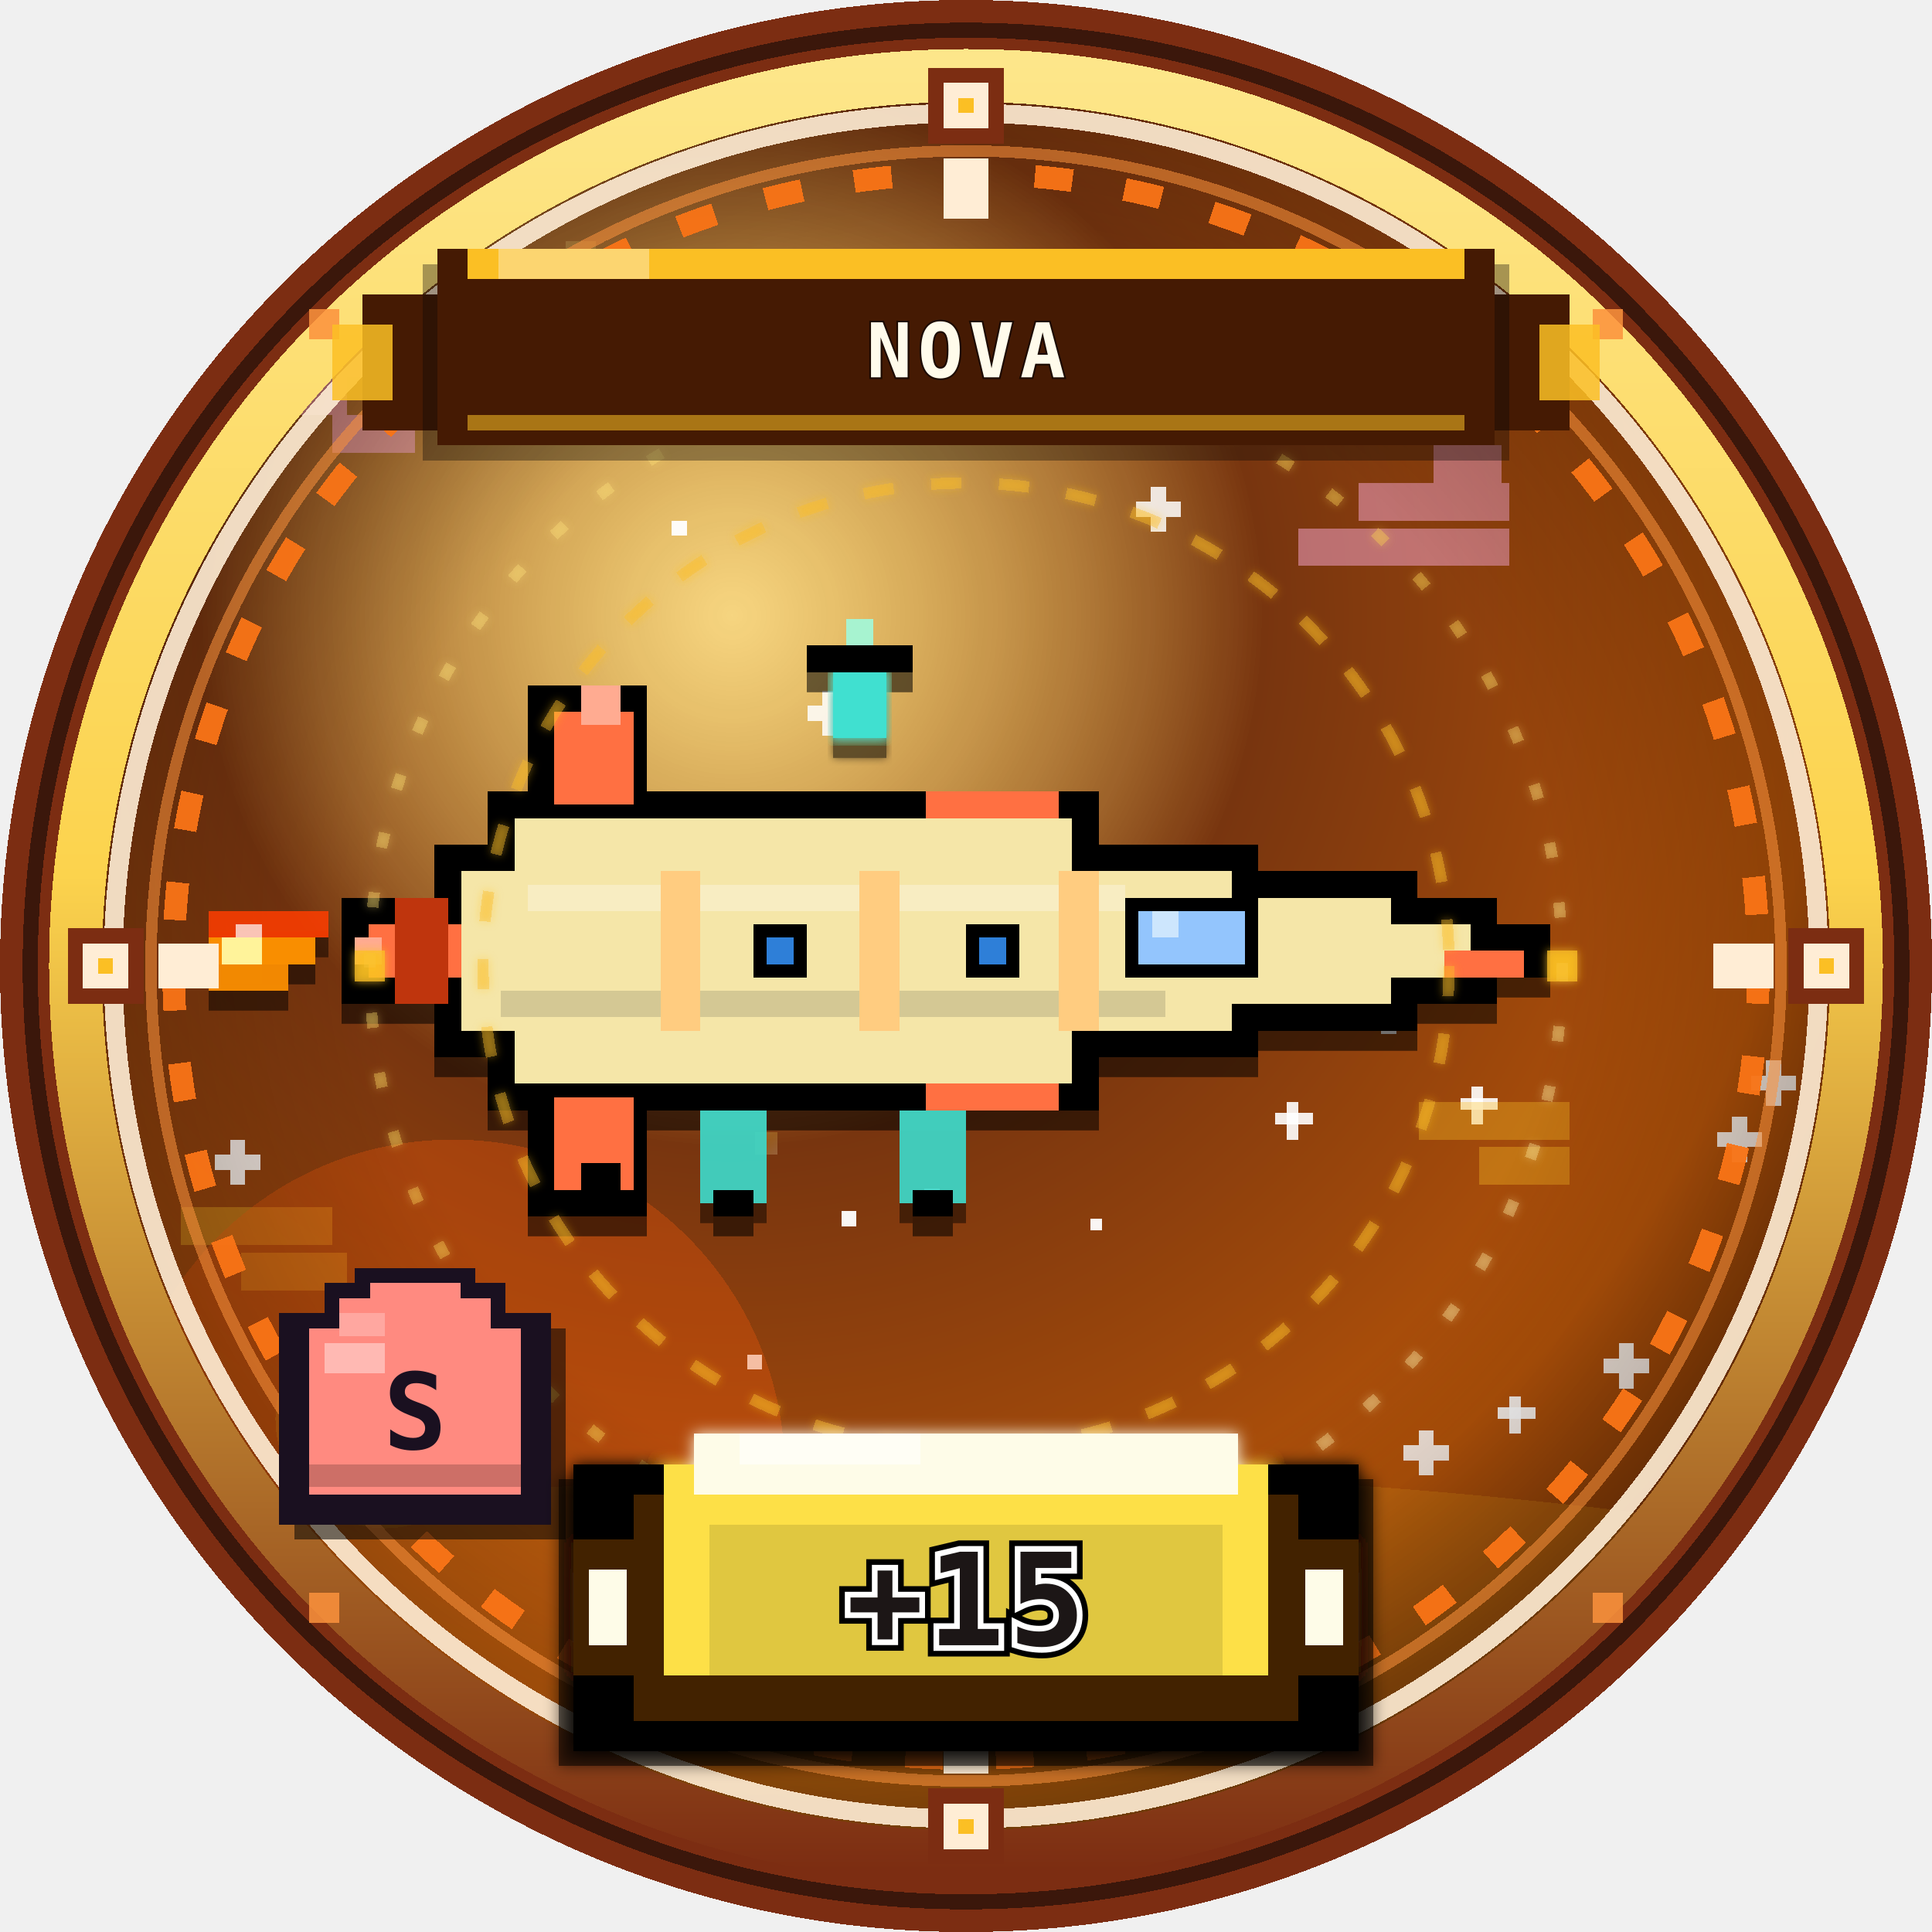
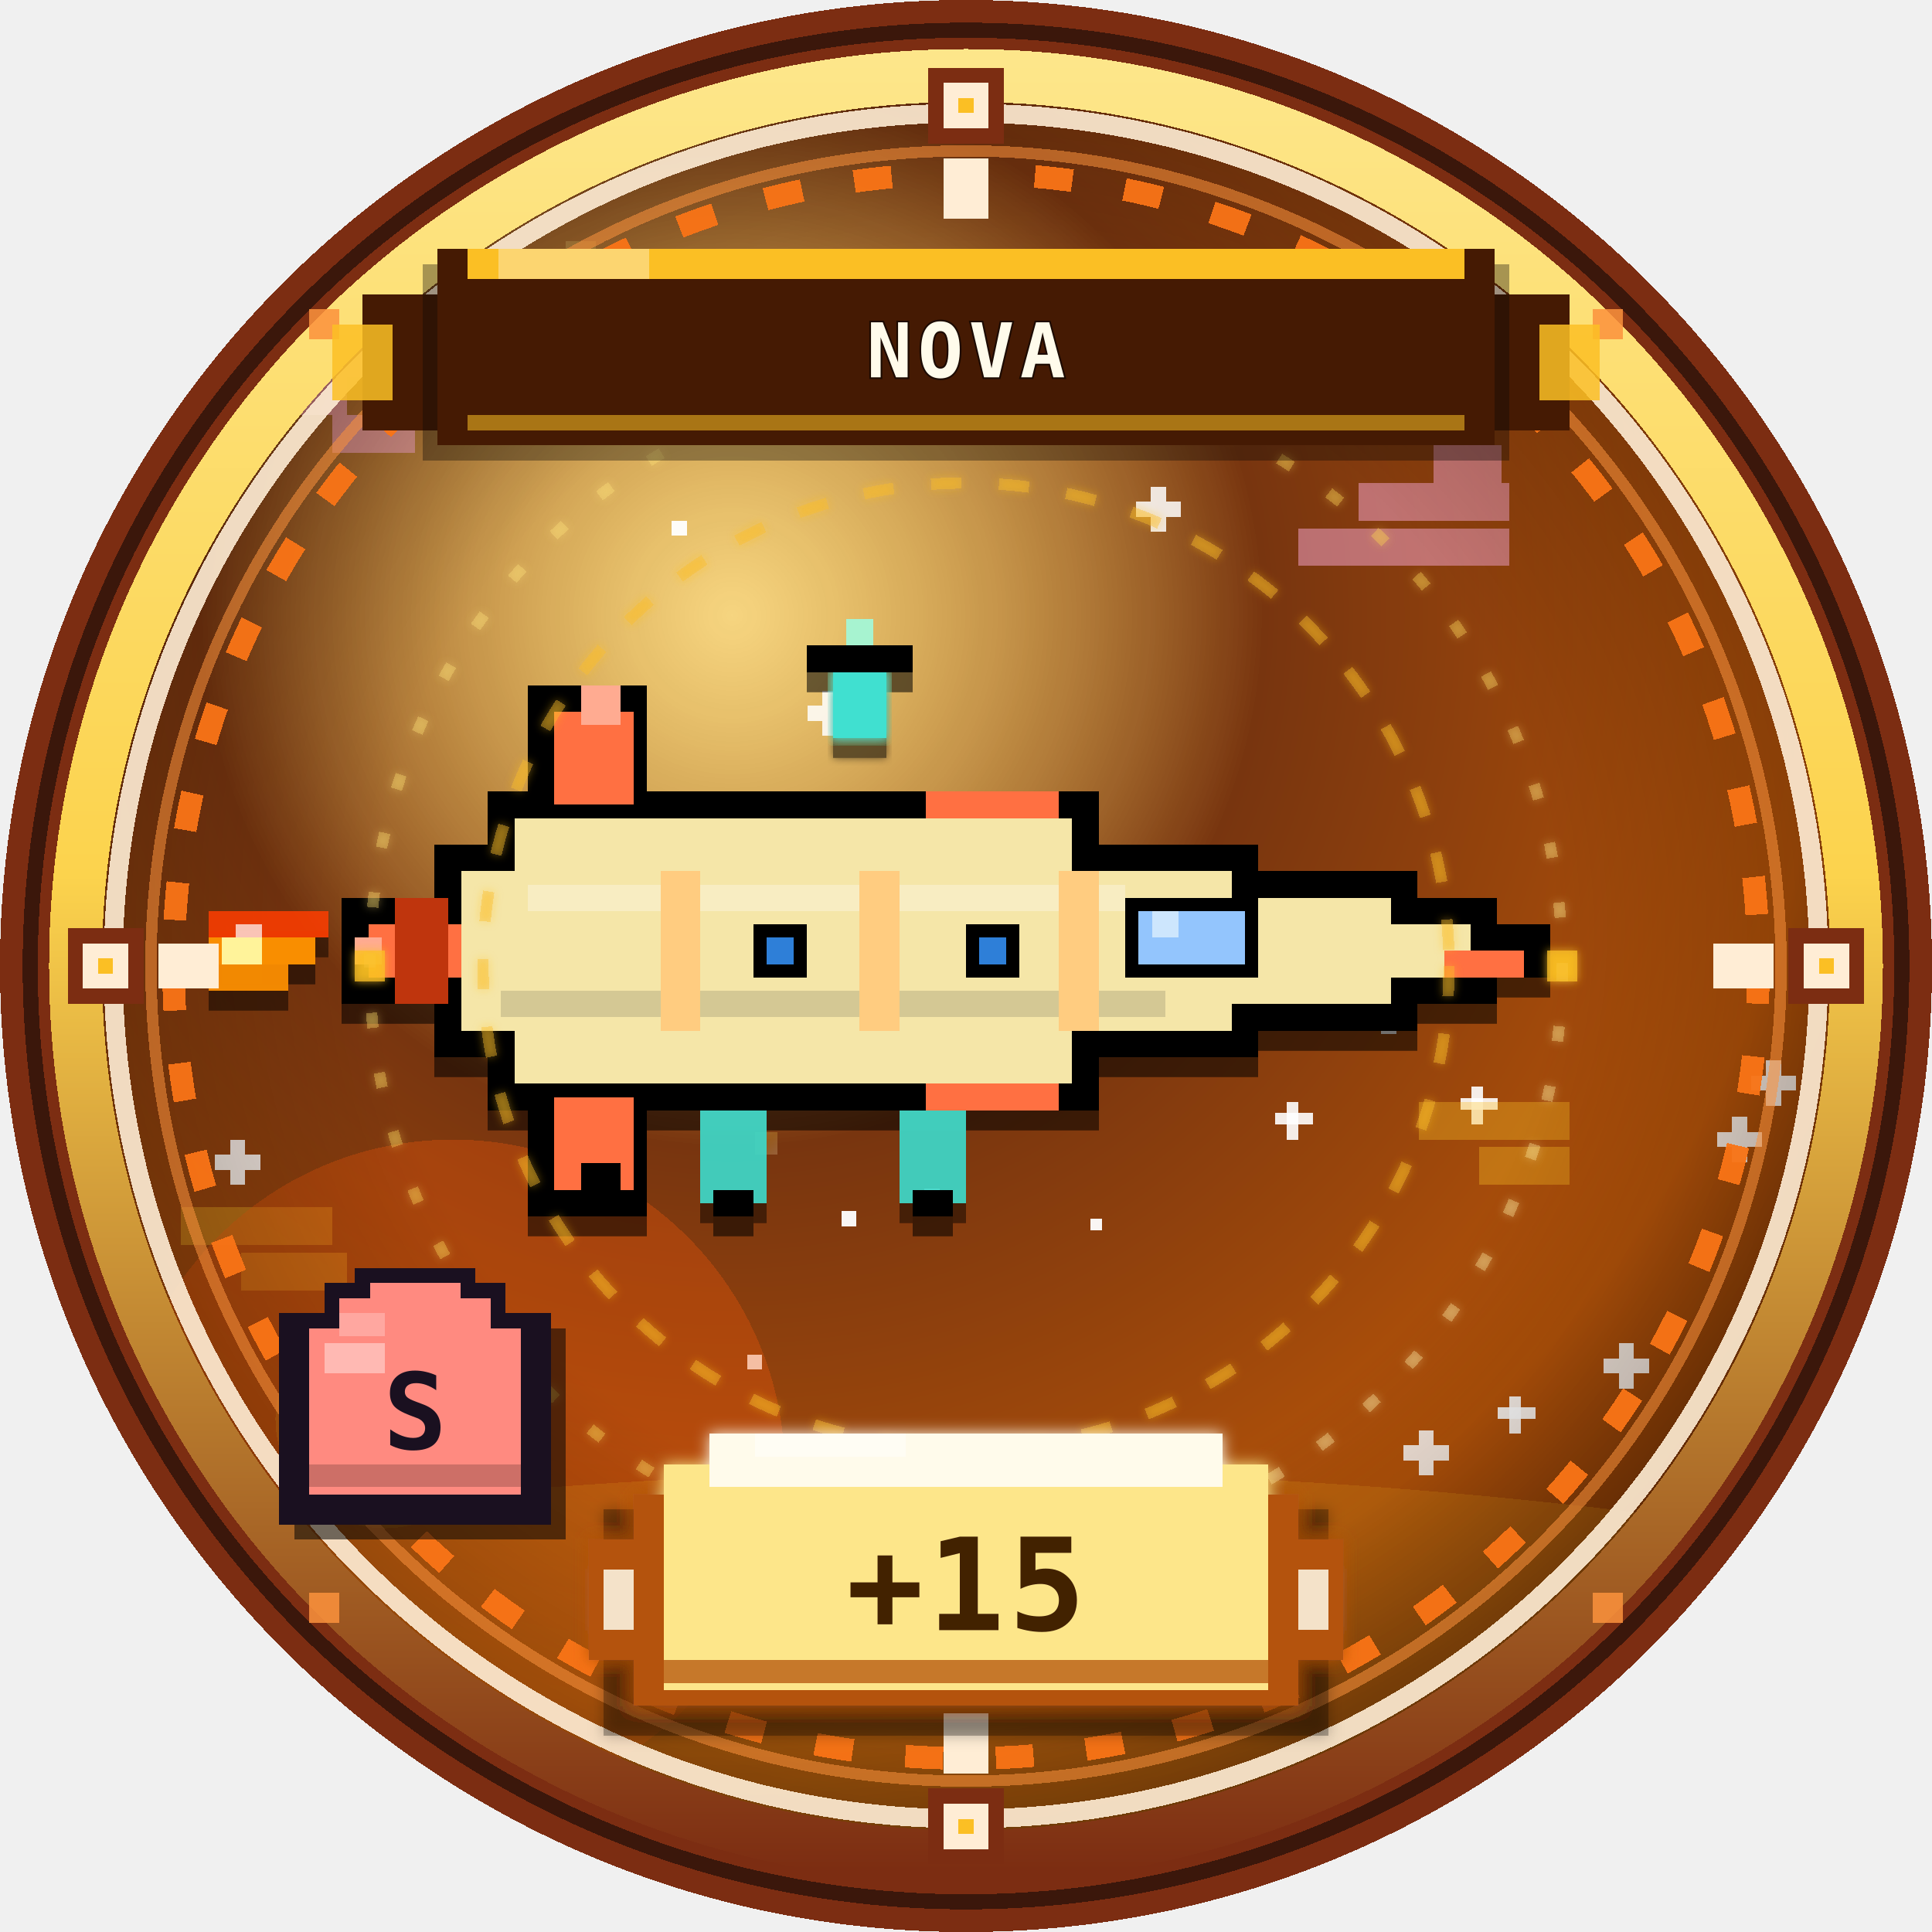
<svg xmlns="http://www.w3.org/2000/svg" viewBox="0 0 512 512" class="w-full h-full" shape-rendering="crispEdges">
  <defs>
    <radialGradient id="bg_badge_115" cx="38%" cy="32%" r="78%">
      <stop offset="0%" stop-color="#fbbf24" stop-opacity="0.55" />
      <stop offset="35%" stop-color="#78350f" />
      <stop offset="72%" stop-color="#b45309" />
      <stop offset="100%" stop-color="#451a03" />
    </radialGradient>
    <linearGradient id="hull_badge_115" x1="0%" y1="0%" x2="100%" y2="0%">
      <stop offset="0%" stop-color="#d4af37" />
      <stop offset="50%" stop-color="#fcf6ba" />
      <stop offset="100%" stop-color="#aa8822" />
    </linearGradient>
    <linearGradient id="frame_badge_115" x1="0%" y1="0%" x2="100%" y2="100%">
      <stop offset="0%" stop-color="#fde68a" />
      <stop offset="50%" stop-color="#fcd34d" />
      <stop offset="100%" stop-color="#fef3c7" />
    </linearGradient>
    <linearGradient id="rim_badge_115" x1="0%" y1="0%" x2="0%" y2="100%">
      <stop offset="0%" stop-color="#fde68a" />
      <stop offset="45%" stop-color="#fcd34d" />
      <stop offset="100%" stop-color="#7c2d12" />
    </linearGradient>
    <radialGradient id="vignette_badge_115" cx="50%" cy="48%" r="55%">
      <stop offset="55%" stop-color="#000000" stop-opacity="0" />
      <stop offset="100%" stop-color="#000000" stop-opacity="0.42" />
    </radialGradient>
    <filter id="shadow_badge_115" x="-50%" y="-50%" width="200%" height="200%">
      <feDropShadow dx="0" dy="6" stdDeviation="0" flood-color="#000" flood-opacity="0.55" />
    </filter>
    <filter id="glow_badge_115">
      <feGaussianBlur stdDeviation="1.2" result="blur" />
      <feComposite in="SourceGraphic" in2="blur" operator="over" />
    </filter>
    <filter id="text_glow_badge_115" x="-50%" y="-50%" width="200%" height="200%">
      <feGaussianBlur stdDeviation="2" result="blur" />
      <feMerge>
        <feMergeNode in="blur" />
        <feMergeNode in="SourceGraphic" />
      </feMerge>
    </filter>
    <clipPath id="clip_badge_115">
      <circle cx="256" cy="256" r="236" />
    </clipPath>
  </defs>
  <g clip-path="url(#clip_badge_115)">
    <rect width="512" height="512" fill="url(#bg_badge_115)" />
    <g fill="#ffffff" shape-rendering="crispEdges">
      <rect x="438" y="114" width="3" height="3" fill-opacity="0.95" />
      <rect x="376" y="379" width="4" height="4" fill-opacity="0.85" />
      <rect x="372" y="383" width="12" height="4" fill-opacity="0.85" />
      <rect x="376" y="387" width="4" height="4" fill-opacity="0.85" />
      <rect x="338" y="295" width="10" height="3" fill-opacity="0.9" />
      <rect x="341" y="292" width="3" height="10" fill-opacity="0.9" />
      <rect x="248" y="254" width="3" height="3" fill-opacity="0.95" />
      <rect x="429" y="356" width="4" height="4" fill-opacity="0.85" />
      <rect x="425" y="360" width="12" height="4" fill-opacity="0.85" />
      <rect x="429" y="364" width="4" height="4" fill-opacity="0.85" />
      <rect x="366" y="270" width="4" height="4" fill-opacity="0.95" />
      <rect x="269" y="386" width="10" height="3" fill-opacity="0.9" />
      <rect x="272" y="383" width="3" height="10" fill-opacity="0.9" />
      <rect x="387" y="291" width="10" height="3" fill-opacity="0.9" />
      <rect x="390" y="288" width="3" height="10" fill-opacity="0.9" />
      <rect x="223" y="321" width="4" height="4" fill-opacity="0.95" />
      <rect x="473" y="394" width="10" height="3" fill-opacity="0.9" />
      <rect x="476" y="391" width="3" height="10" fill-opacity="0.9" />
      <rect x="305" y="129" width="4" height="4" fill-opacity="0.85" />
      <rect x="301" y="133" width="12" height="4" fill-opacity="0.85" />
      <rect x="305" y="137" width="4" height="4" fill-opacity="0.85" />
      <rect x="218" y="183" width="4" height="4" fill-opacity="0.85" />
      <rect x="214" y="187" width="12" height="4" fill-opacity="0.85" />
      <rect x="218" y="191" width="4" height="4" fill-opacity="0.85" />
      <rect x="245" y="315" width="4" height="4" fill-opacity="0.95" />
      <rect x="468" y="281" width="4" height="4" fill-opacity="0.85" />
      <rect x="464" y="285" width="12" height="4" fill-opacity="0.85" />
      <rect x="468" y="289" width="4" height="4" fill-opacity="0.85" />
      <rect x="289" y="323" width="3" height="3" fill-opacity="0.95" />
      <rect x="459" y="296" width="4" height="4" fill-opacity="0.85" />
      <rect x="455" y="300" width="12" height="4" fill-opacity="0.85" />
      <rect x="459" y="304" width="4" height="4" fill-opacity="0.85" />
      <rect x="178" y="138" width="4" height="4" fill-opacity="0.95" />
      <rect x="52" y="71" width="10" height="3" fill-opacity="0.9" />
      <rect x="55" y="68" width="3" height="10" fill-opacity="0.9" />
      <rect x="41" y="90" width="4" height="4" fill-opacity="0.85" />
      <rect x="37" y="94" width="12" height="4" fill-opacity="0.85" />
      <rect x="41" y="98" width="4" height="4" fill-opacity="0.85" />
      <rect x="465" y="396" width="4" height="4" fill-opacity="0.95" />
      <rect x="198" y="359" width="4" height="4" fill-opacity="0.95" />
      <rect x="104" y="60" width="4" height="4" fill-opacity="0.95" />
      <rect x="61" y="302" width="4" height="4" fill-opacity="0.85" />
      <rect x="57" y="306" width="12" height="4" fill-opacity="0.85" />
      <rect x="61" y="310" width="4" height="4" fill-opacity="0.85" />
      <rect x="397" y="373" width="10" height="3" fill-opacity="0.9" />
      <rect x="400" y="370" width="3" height="10" fill-opacity="0.9" />
    </g>
    <g opacity="0.5" shape-rendering="crispEdges">
      <g fill="#f9a8d4">
        <rect x="56" y="100" width="36" height="10" />
        <rect x="72" y="90" width="44" height="10" />
        <rect x="88" y="110" width="22" height="10" />
        <rect x="360" y="128" width="40" height="10" />
        <rect x="344" y="140" width="56" height="10" />
        <rect x="380" y="118" width="18" height="10" />
      </g>
      <g fill="#fbbf24" opacity="0.7">
        <rect x="48" y="320" width="40" height="10" />
        <rect x="64" y="332" width="28" height="10" />
        <rect x="376" y="292" width="40" height="10" />
        <rect x="392" y="304" width="24" height="10" />
      </g>
      <g fill="url(#frame_badge_115)" opacity="0.45">
        <rect x="150" y="64" width="8" height="8" />
        <rect x="348" y="84" width="8" height="8" />
        <rect x="120" y="250" width="8" height="8" />
        <rect x="300" y="230" width="8" height="8" />
        <rect x="200" y="300" width="6" height="6" />
      </g>
    </g>
    <circle cx="120" cy="390" r="88" fill="#ea580c" fill-opacity="0.35" />
    <circle cx="102" cy="376" r="29" fill="#fbbf24" fill-opacity="0.18" />
    <path d="M-40 420 Q256 360 552 420 V520 H-40 Z" fill="#fbbf24" fill-opacity="0.16" />
    <rect width="512" height="512" fill="url(#vignette_badge_115)" />
  </g>
  <g transform="translate(256, 252) scale(0.88)" filter="url(#shadow_badge_115)">
    <g transform="translate(8, 0)" shape-rendering="crispEdges">
      <rect x="-168" y="-32" width="248" height="64" fill="#050505" />
      <rect x="-152" y="-48" width="184" height="16" fill="#050505" />
      <rect x="-152" y="32" width="184" height="16" fill="#050505" />
      <rect x="80" y="-24" width="48" height="48" fill="#050505" />
      <rect x="120" y="-16" width="32" height="32" fill="#050505" />
      <rect x="144" y="-8" width="24" height="16" fill="#050505" />
      <rect x="-196" y="-16" width="32" height="32" fill="#050505" />
      <rect x="-140" y="-80" width="36" height="36" fill="#050505" />
      <rect x="-140" y="44" width="36" height="36" fill="#050505" />
      <rect x="-160" y="-24" width="232" height="48" fill="#f5e6a8" />
      <rect x="-144" y="-40" width="168" height="16" fill="#f5e6a8" />
      <rect x="-144" y="24" width="168" height="16" fill="#f5e6a8" />
      <rect x="72" y="-16" width="48" height="32" fill="#f5e6a8" />
      <rect x="112" y="-8" width="32" height="16" fill="#f5e6a8" />
      <rect x="136" y="0" width="24" height="8" fill="#ff7043" />
      <rect x="-140" y="-20" width="180" height="8" fill="#ffffff" opacity="0.3" />
      <rect x="-148" y="12" width="200" height="8" fill="#1a1a22" opacity="0.15" />
      <rect x="-100" y="-24" width="12" height="48" fill="#ffcc80" />
      <rect x="-40" y="-24" width="12" height="48" fill="#ffcc80" />
      <rect x="20" y="-24" width="12" height="48" fill="#ffcc80" />
      <rect x="-132" y="-72" width="24" height="28" fill="#ff7043" />
      <rect x="-124" y="-80" width="12" height="12" fill="#ffab91" />
      <rect x="-132" y="44" width="24" height="28" fill="#ff7043" />
      <rect x="-124" y="64" width="12" height="12" fill="#050505" />
      <rect x="-20" y="-48" width="40" height="8" fill="#ff7043" />
      <rect x="-20" y="40" width="40" height="8" fill="#ff7043" />
      <rect x="-188" y="-8" width="28" height="16" fill="#ff7043" />
      <rect x="-180" y="-16" width="16" height="32" fill="#bf360c" />
      <rect x="-192" y="-4" width="8" height="8" fill="#ffab91" />
      <rect x="40" y="-16" width="40" height="24" fill="#050505" />
      <rect x="44" y="-12" width="32" height="16" fill="#93c5fd" />
      <rect x="48" y="-12" width="8" height="8" fill="#e0f2fe" opacity="0.75" />
      <rect x="-72" y="-8" width="16" height="16" fill="#050505" />
      <rect x="-68" y="-4" width="8" height="8" fill="#2f7fd8" />
      <rect x="-8" y="-8" width="16" height="16" fill="#050505" />
      <rect x="-4" y="-4" width="8" height="8" fill="#2f7fd8" />
      <rect x="-236" y="-12" width="36" height="8" fill="#ff3d00" opacity="0.85" />
      <rect x="-236" y="-4" width="32" height="8" fill="#ff9100" opacity="0.95" />
      <rect x="-236" y="4" width="24" height="8" fill="#ff9100" opacity="0.9" />
      <rect x="-232" y="-4" width="12" height="8" fill="#fff59d" opacity="0.98" />
      <rect x="-228" y="-8" width="8" height="4" fill="#ffffff" opacity="0.7" />
      <rect x="-48" y="-84" width="16" height="20" fill="#40e0d0" filter="url(#glow_badge_115)" />
      <rect x="-56" y="-92" width="32" height="8" fill="#050505" />
      <rect x="-44" y="-100" width="8" height="8" fill="#a7f3d0" />
      <rect x="-88" y="48" width="20" height="28" fill="#40e0d0" opacity="0.85" />
      <rect x="-28" y="48" width="20" height="28" fill="#40e0d0" opacity="0.85" />
      <rect x="-84" y="72" width="12" height="8" fill="#050505" />
      <rect x="-24" y="72" width="12" height="8" fill="#050505" />
    </g>
  </g>
  <g filter="url(#glow_badge_115)" id="upgrade_badge_115">
    <circle cx="256" cy="256" r="128" fill="none" stroke="#fbbf24" stroke-width="3" opacity="0.4" stroke-dasharray="8 10" />
    <circle cx="256" cy="256" r="158" fill="none" stroke="url(#frame_badge_115)" stroke-width="3" opacity="0.35" stroke-dasharray="4 12" />
    <rect x="252" y="94" width="8" height="8" fill="#fbbf24" opacity="0.75" />
    <rect x="410" y="252" width="8" height="8" fill="#fbbf24" opacity="0.75" />
    <rect x="252" y="410" width="8" height="8" fill="#fbbf24" opacity="0.75" />
    <rect x="94" y="252" width="8" height="8" fill="#fbbf24" opacity="0.75" />
  </g>
  <g shape-rendering="crispEdges" id="frame_badge_115_chrome">
    <circle cx="256" cy="256" r="248" fill="none" stroke="#7c2d12" stroke-width="16" />
    <circle cx="256" cy="256" r="248" fill="none" stroke="#050505" stroke-width="4" opacity="0.55" />
    <circle cx="256" cy="256" r="236" fill="none" stroke="url(#rim_badge_115)" stroke-width="14" />
    <circle cx="256" cy="256" r="226" fill="none" stroke="#ffedd5" stroke-width="5" opacity="0.9" />
    <circle cx="256" cy="256" r="216" fill="none" stroke="#fb923c" stroke-width="3" opacity="0.55" />
    <circle cx="256" cy="256" r="210" fill="none" stroke="#f97316" stroke-width="6" stroke-dasharray="10 14" opacity="0.95" />
    <rect x="250" y="42" width="12" height="16" fill="#ffedd5" />
    <rect x="250" y="454" width="12" height="16" fill="#ffedd5" />
    <rect x="42" y="250" width="16" height="12" fill="#ffedd5" />
    <rect x="454" y="250" width="16" height="12" fill="#ffedd5" />
    <rect x="246" y="18" width="20" height="20" fill="#7c2d12" />
    <rect x="250" y="22" width="12" height="12" fill="#ffedd5" />
    <rect x="254" y="26" width="4" height="4" fill="#fbbf24" />
    <rect x="474" y="246" width="20" height="20" fill="#7c2d12" />
    <rect x="478" y="250" width="12" height="12" fill="#ffedd5" />
    <rect x="482" y="254" width="4" height="4" fill="#fbbf24" />
    <rect x="246" y="474" width="20" height="20" fill="#7c2d12" />
    <rect x="250" y="478" width="12" height="12" fill="#ffedd5" />
    <rect x="254" y="482" width="4" height="4" fill="#fbbf24" />
    <rect x="18" y="246" width="20" height="20" fill="#7c2d12" />
    <rect x="22" y="250" width="12" height="12" fill="#ffedd5" />
    <rect x="26" y="254" width="4" height="4" fill="#fbbf24" />
    <rect x="82" y="82" width="8" height="8" fill="#fb923c" opacity="0.85" />
    <rect x="422" y="82" width="8" height="8" fill="#fb923c" opacity="0.85" />
    <rect x="82" y="422" width="8" height="8" fill="#fb923c" opacity="0.85" />
    <rect x="422" y="422" width="8" height="8" fill="#fb923c" opacity="0.85" />
  </g>
  <g shape-rendering="crispEdges" id="name_badge_115">
    <rect x="96" y="78" width="20" height="36" fill="#451a03" />
    <rect x="396" y="78" width="20" height="36" fill="#451a03" />
    <rect x="88" y="86" width="16" height="20" fill="#fbbf24" opacity="0.85" />
    <rect x="408" y="86" width="16" height="20" fill="#fbbf24" opacity="0.85" />
    <rect x="112" y="70" width="288" height="52" fill="#050505" opacity="0.35" />
    <rect x="116" y="66" width="280" height="52" fill="#451a03" />
    <rect x="124" y="74" width="264" height="36" fill="#451a03" />
    <rect x="124" y="66" width="264" height="8" fill="#fbbf24" />
    <rect x="132" y="66" width="40" height="8" fill="#ffffff" opacity="0.35" />
    <rect x="124" y="110" width="264" height="4" fill="#fbbf24" opacity="0.55" />
    <text x="256" y="100" font-family="Galmuri11, monospace" font-size="20" font-weight="bold" fill="#fffbeb" stroke="#1c0a00" stroke-width="0.9" paint-order="stroke" text-anchor="middle" letter-spacing="1.5">NOVA</text>
  </g>
  <g shape-rendering="crispEdges" id="grade_badge_115">
    <rect x="78" y="352" width="72" height="56" fill="#050505" opacity="0.55" />
    <rect x="74" y="348" width="72" height="56" fill="#1a1020" />
    <rect x="86" y="340" width="48" height="12" fill="#1a1020" />
    <rect x="94" y="336" width="32" height="8" fill="#1a1020" />
    <rect x="82" y="352" width="56" height="44" fill="#ff8a80" />
    <rect x="90" y="344" width="40" height="12" fill="#ff8a80" />
    <rect x="98" y="340" width="24" height="8" fill="#ff8a80" />
    <rect x="86" y="356" width="16" height="8" fill="#ffffff" opacity="0.4" />
    <rect x="90" y="348" width="12" height="6" fill="#ffffff" opacity="0.25" />
    <rect x="82" y="388" width="56" height="6" fill="#050505" opacity="0.2" />
    <text x="110" y="384" font-family="Galmuri11, monospace" font-size="28" font-weight="bold" fill="#1a1020" text-anchor="middle">S</text>
  </g>
  <g shape-rendering="crispEdges" id="enhance_badge_115" filter="url(#text_glow_badge_115)">
-     <rect x="148" y="392" width="216" height="76" fill="#050505" opacity="0.55" />
-     <rect x="152" y="388" width="208" height="76" fill="#050505" />
-     <rect x="152" y="408" width="18" height="36" fill="#422006" />
-     <rect x="342" y="408" width="18" height="36" fill="#422006" />
-     <rect x="156" y="416" width="10" height="20" fill="#fefce8" />
-     <rect x="346" y="416" width="10" height="20" fill="#fefce8" />
-     <rect x="168" y="396" width="176" height="60" fill="#422006" />
-     <rect x="176" y="388" width="160" height="64" fill="#fde047" />
-     <rect x="184" y="380" width="144" height="16" fill="#fefce8" />
-     <rect x="196" y="380" width="48" height="8" fill="#ffffff" opacity="0.55" />
-     <rect x="188" y="404" width="136" height="40" fill="#050505" opacity="0.12" />
-     <rect x="176" y="444" width="160" height="8" fill="#422006" />
-     <text x="256" y="436" font-family="Galmuri11, monospace" font-size="34" font-weight="bold" fill="none" stroke="#050505" stroke-width="6" paint-order="stroke" text-anchor="middle" letter-spacing="1">+15</text>
-     <text x="256" y="436" font-family="Galmuri11, monospace" font-size="34" font-weight="bold" fill="#1c1917" stroke="#ffffff" stroke-width="3" paint-order="stroke" text-anchor="middle" letter-spacing="1">+15</text>
+     <rect x="160" y="400" width="192" height="60" fill="#050505" opacity="0.28" />
+     <rect x="156" y="408" width="16" height="32" fill="#b45309" />
+     <rect x="340" y="408" width="16" height="32" fill="#b45309" />
+     <rect x="160" y="416" width="8" height="16" fill="#fffbeb" opacity="0.85" />
+     <rect x="344" y="416" width="8" height="16" fill="#fffbeb" opacity="0.85" />
+     <rect x="168" y="396" width="176" height="56" fill="#b45309" />
+     <rect x="176" y="388" width="160" height="60" fill="#fde68a" />
+     <rect x="188" y="380" width="136" height="14" fill="#fffbeb" />
+     <rect x="200" y="380" width="40" height="6" fill="#ffffff" opacity="0.45" />
+     <rect x="176" y="440" width="160" height="6" fill="#b45309" opacity="0.75" />
+     <text x="256" y="432" font-family="Galmuri11, monospace" font-size="34" font-weight="bold" fill="#422006" text-anchor="middle" letter-spacing="1">+15</text>
  </g>
</svg>
